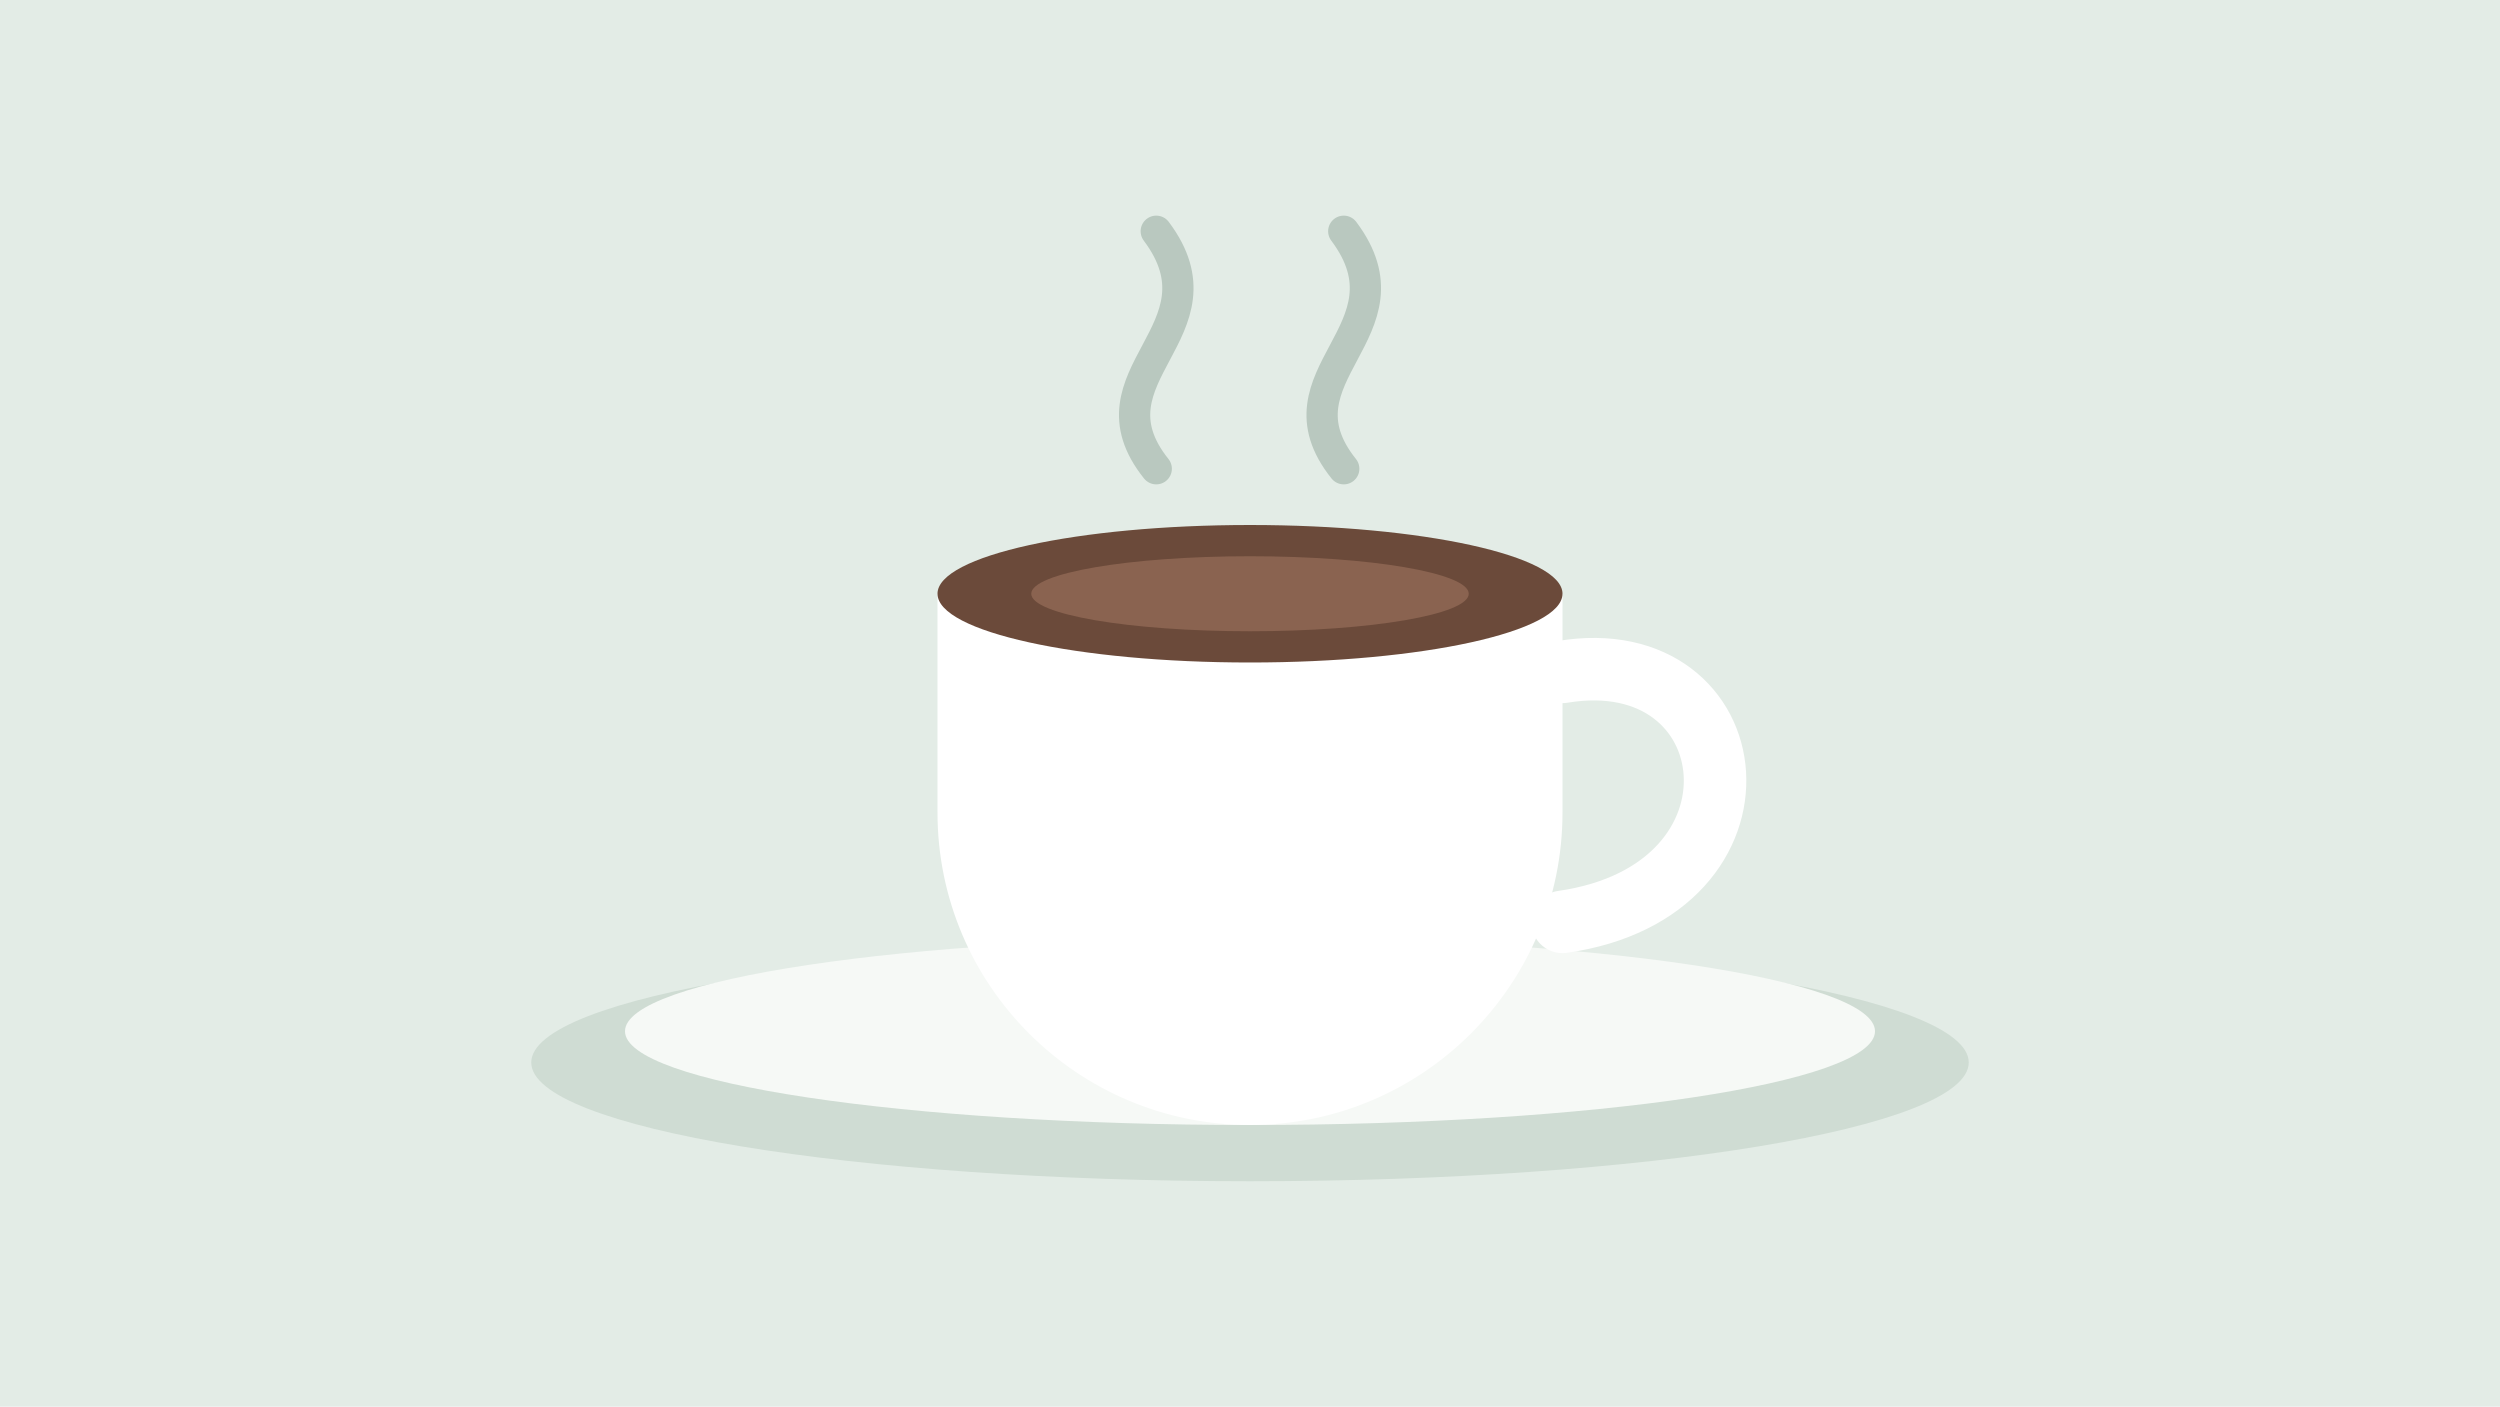
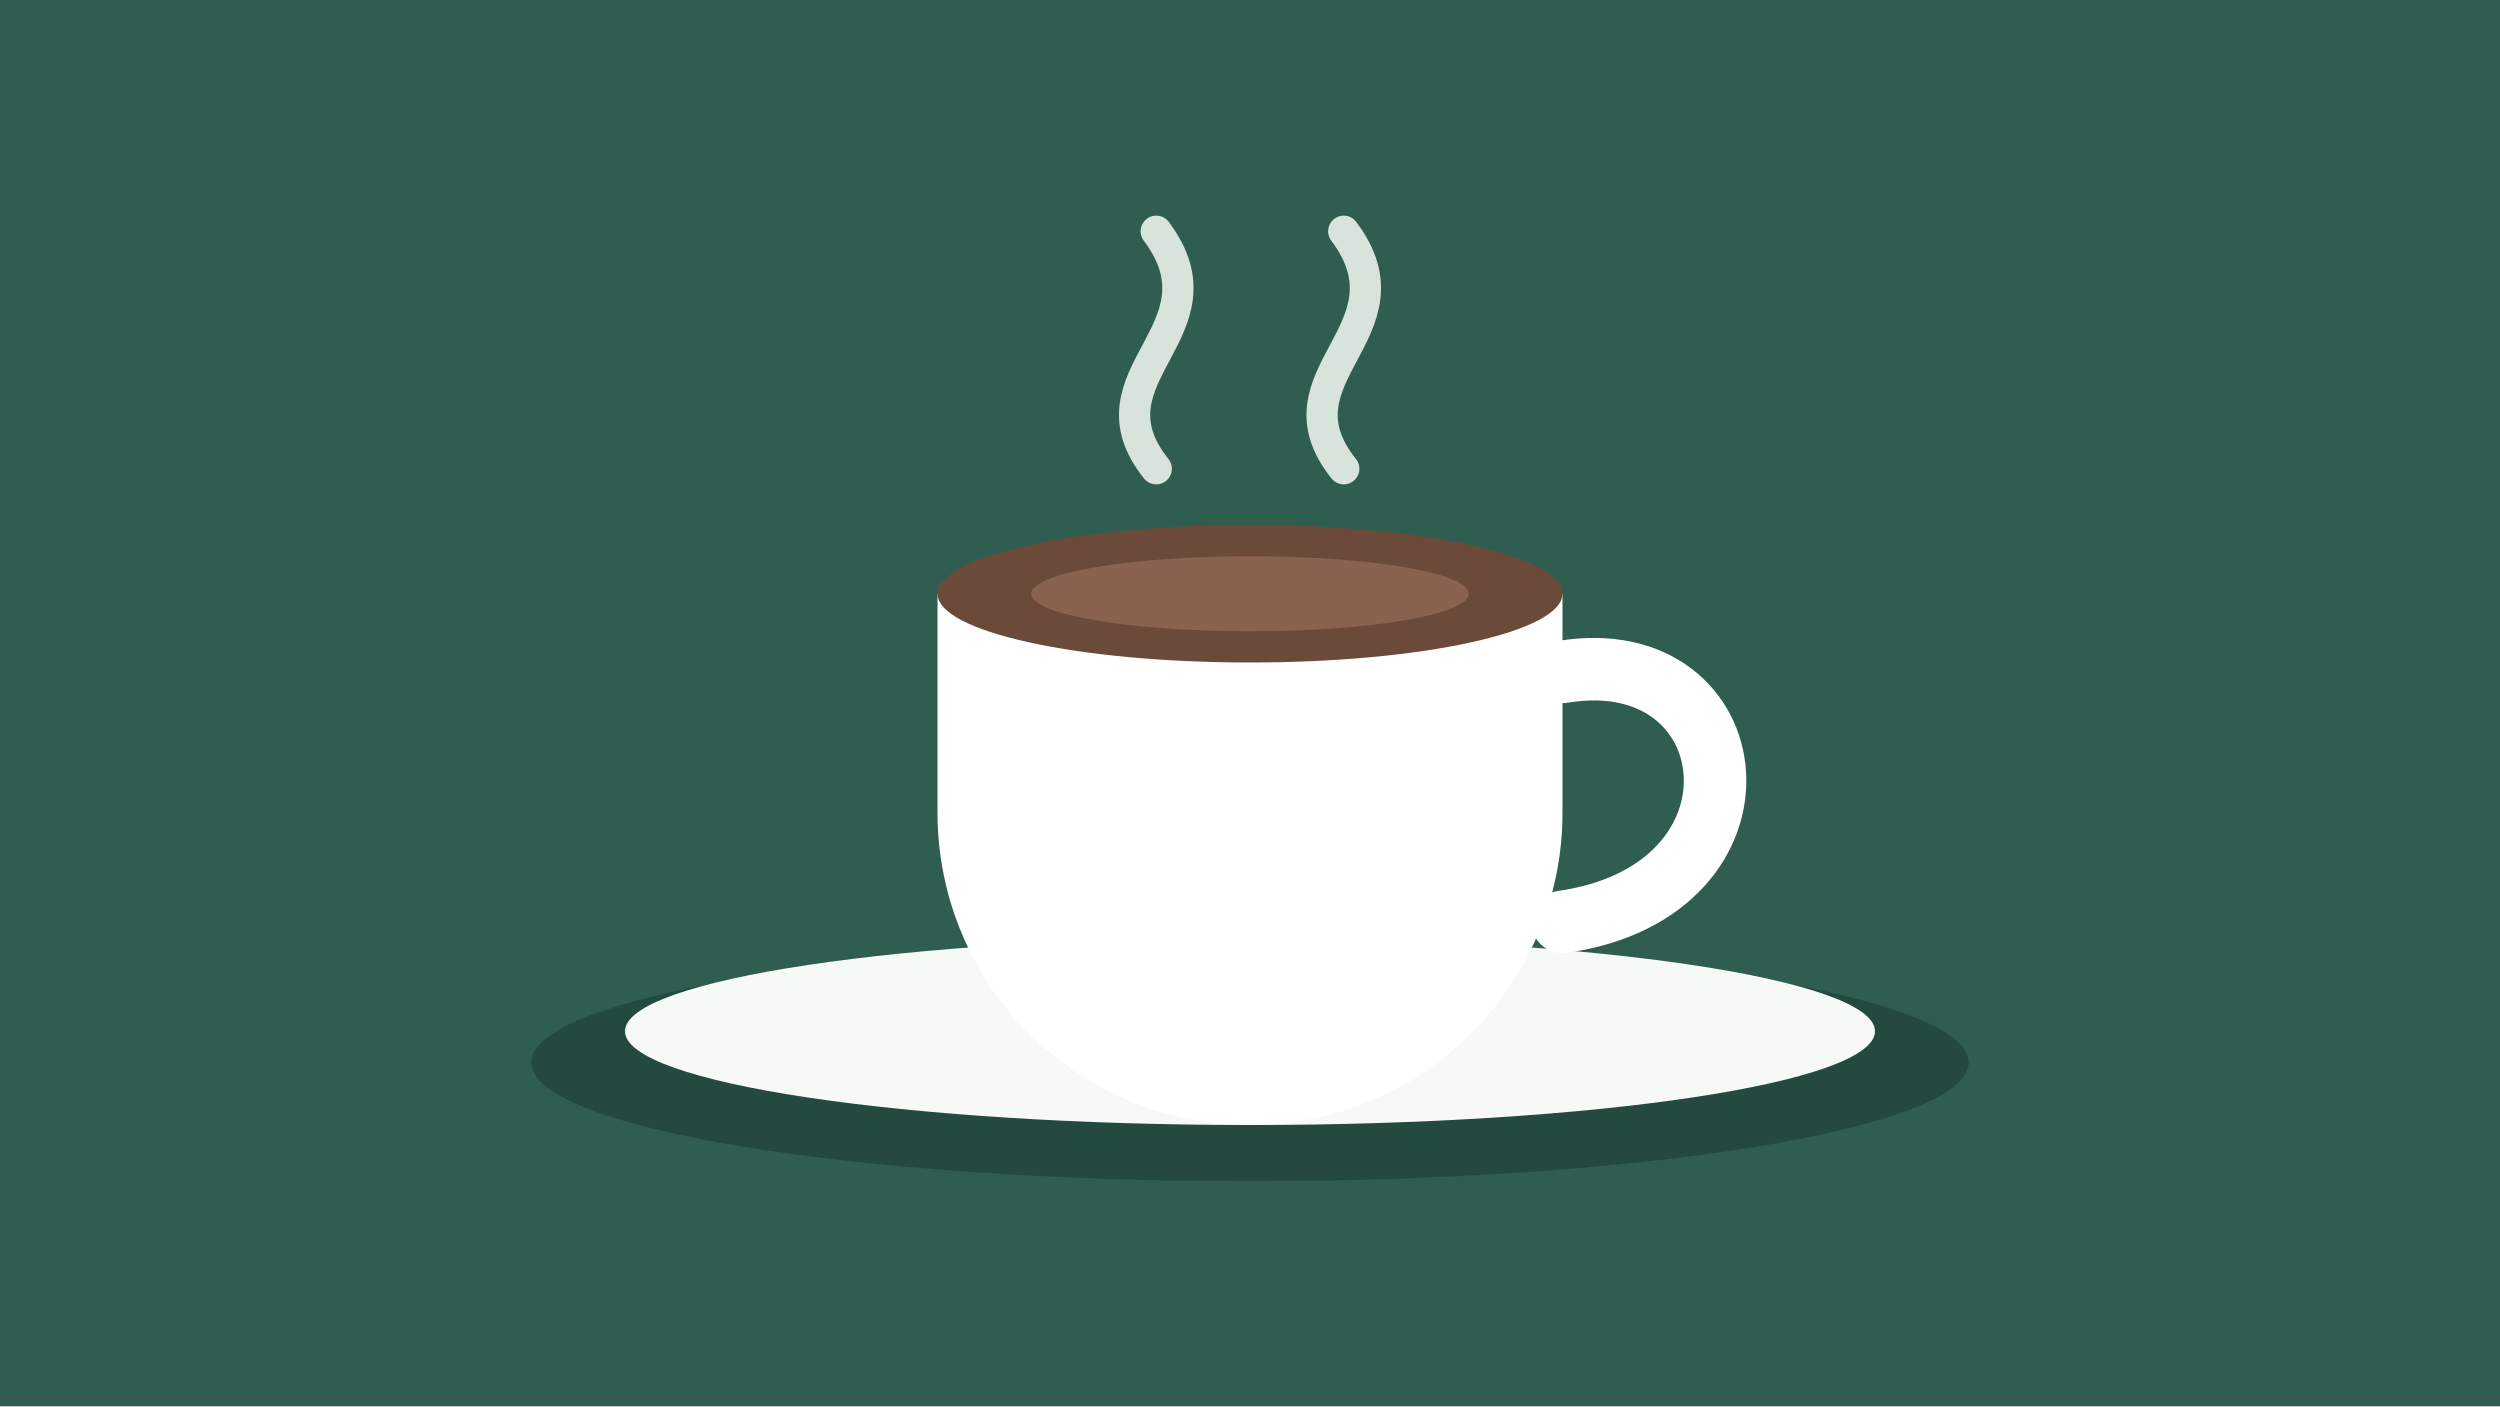
<svg xmlns="http://www.w3.org/2000/svg" viewBox="0 0 800 450">
-   <rect width="800" height="450" fill="#e3ece6" />
-   <ellipse cx="400" cy="340" rx="230" ry="38" fill="#cfdcd3" />
+   <rect width="800" height="450" fill="#2f5d50" />
+   <ellipse cx="400" cy="340" rx="230" ry="38" fill="#244a40" />
  <ellipse cx="400" cy="330" rx="200" ry="30" fill="#f6f9f6" />
  <path d="M300 190h200v70a100 100 0 0 1-200 0z" fill="#ffffff" />
  <ellipse cx="400" cy="190" rx="100" ry="22" fill="#6b4a3a" />
  <ellipse cx="400" cy="190" rx="70" ry="12" fill="#8a6350" />
  <path d="M500 215c60-10 70 70 0 80" fill="none" stroke="#ffffff" stroke-width="20" stroke-linecap="round" />
-   <path d="M370 150c-24-30 24-44 0-76M430 150c-24-30 24-44 0-76" fill="none" stroke="#b9c8bf" stroke-width="10" stroke-linecap="round" />
+   <path d="M370 150c-24-30 24-44 0-76M430 150c-24-30 24-44 0-76" fill="none" stroke="#d7e3db" stroke-width="10" stroke-linecap="round" />
</svg>
